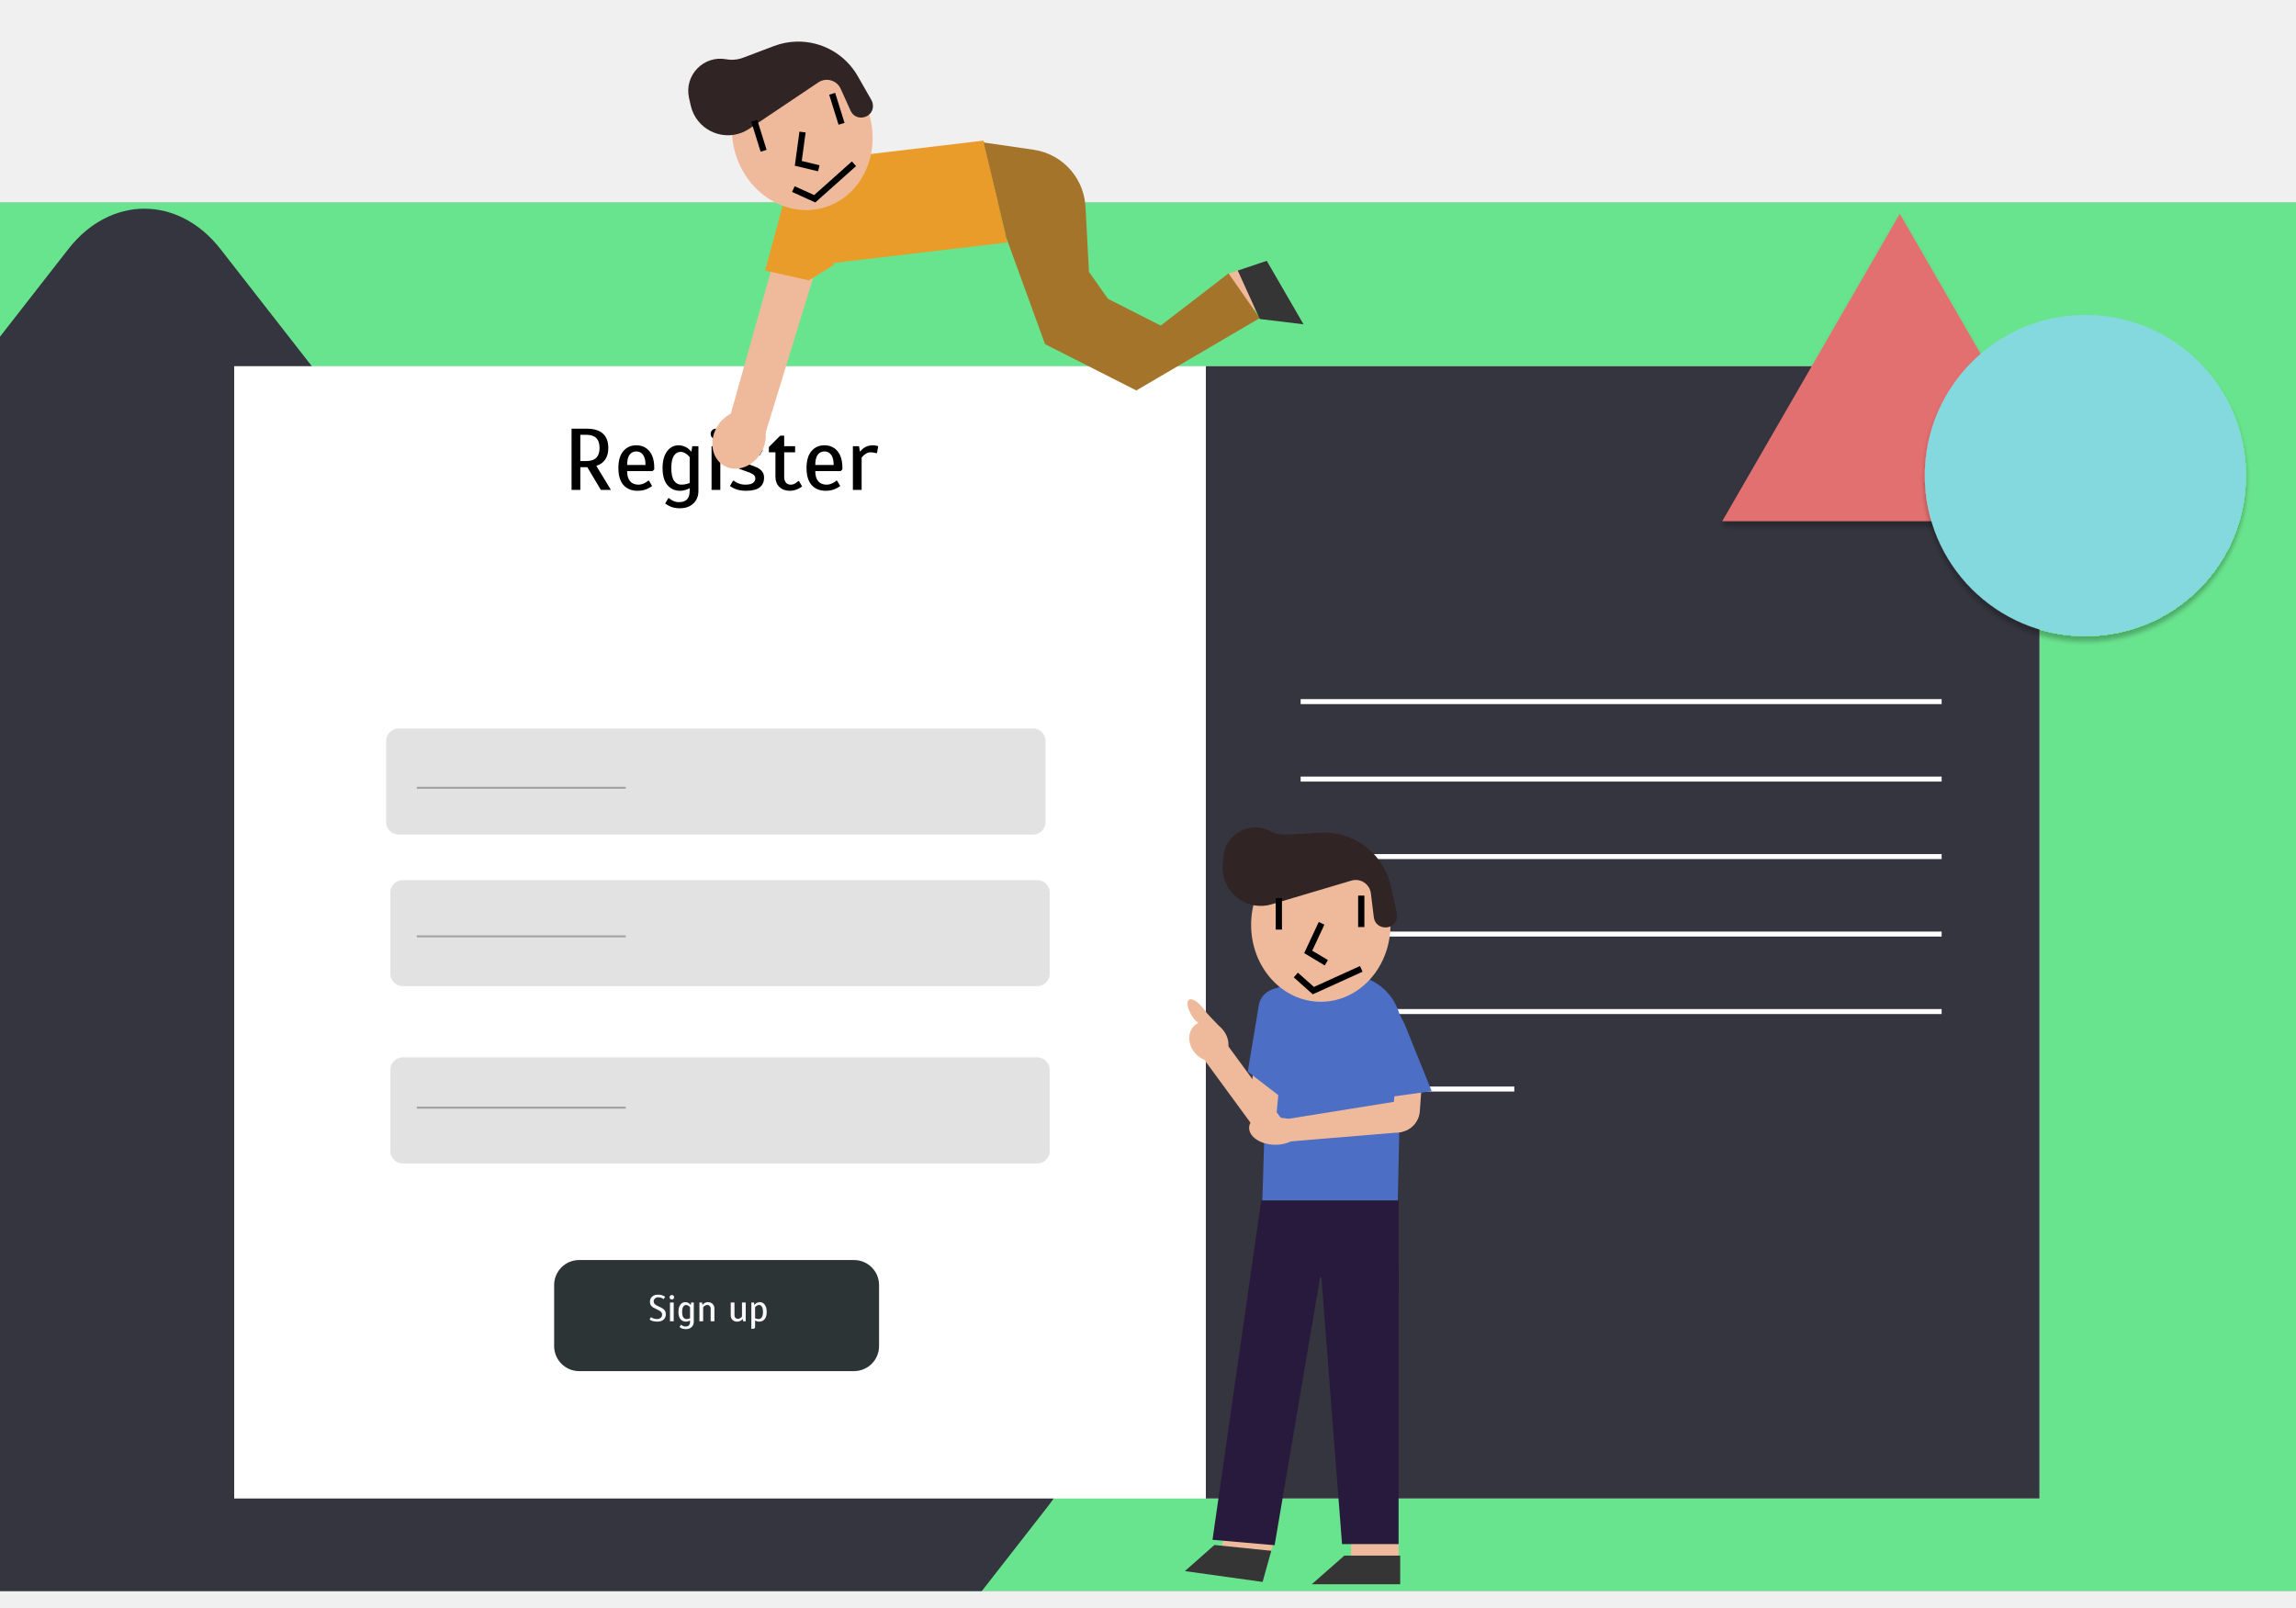
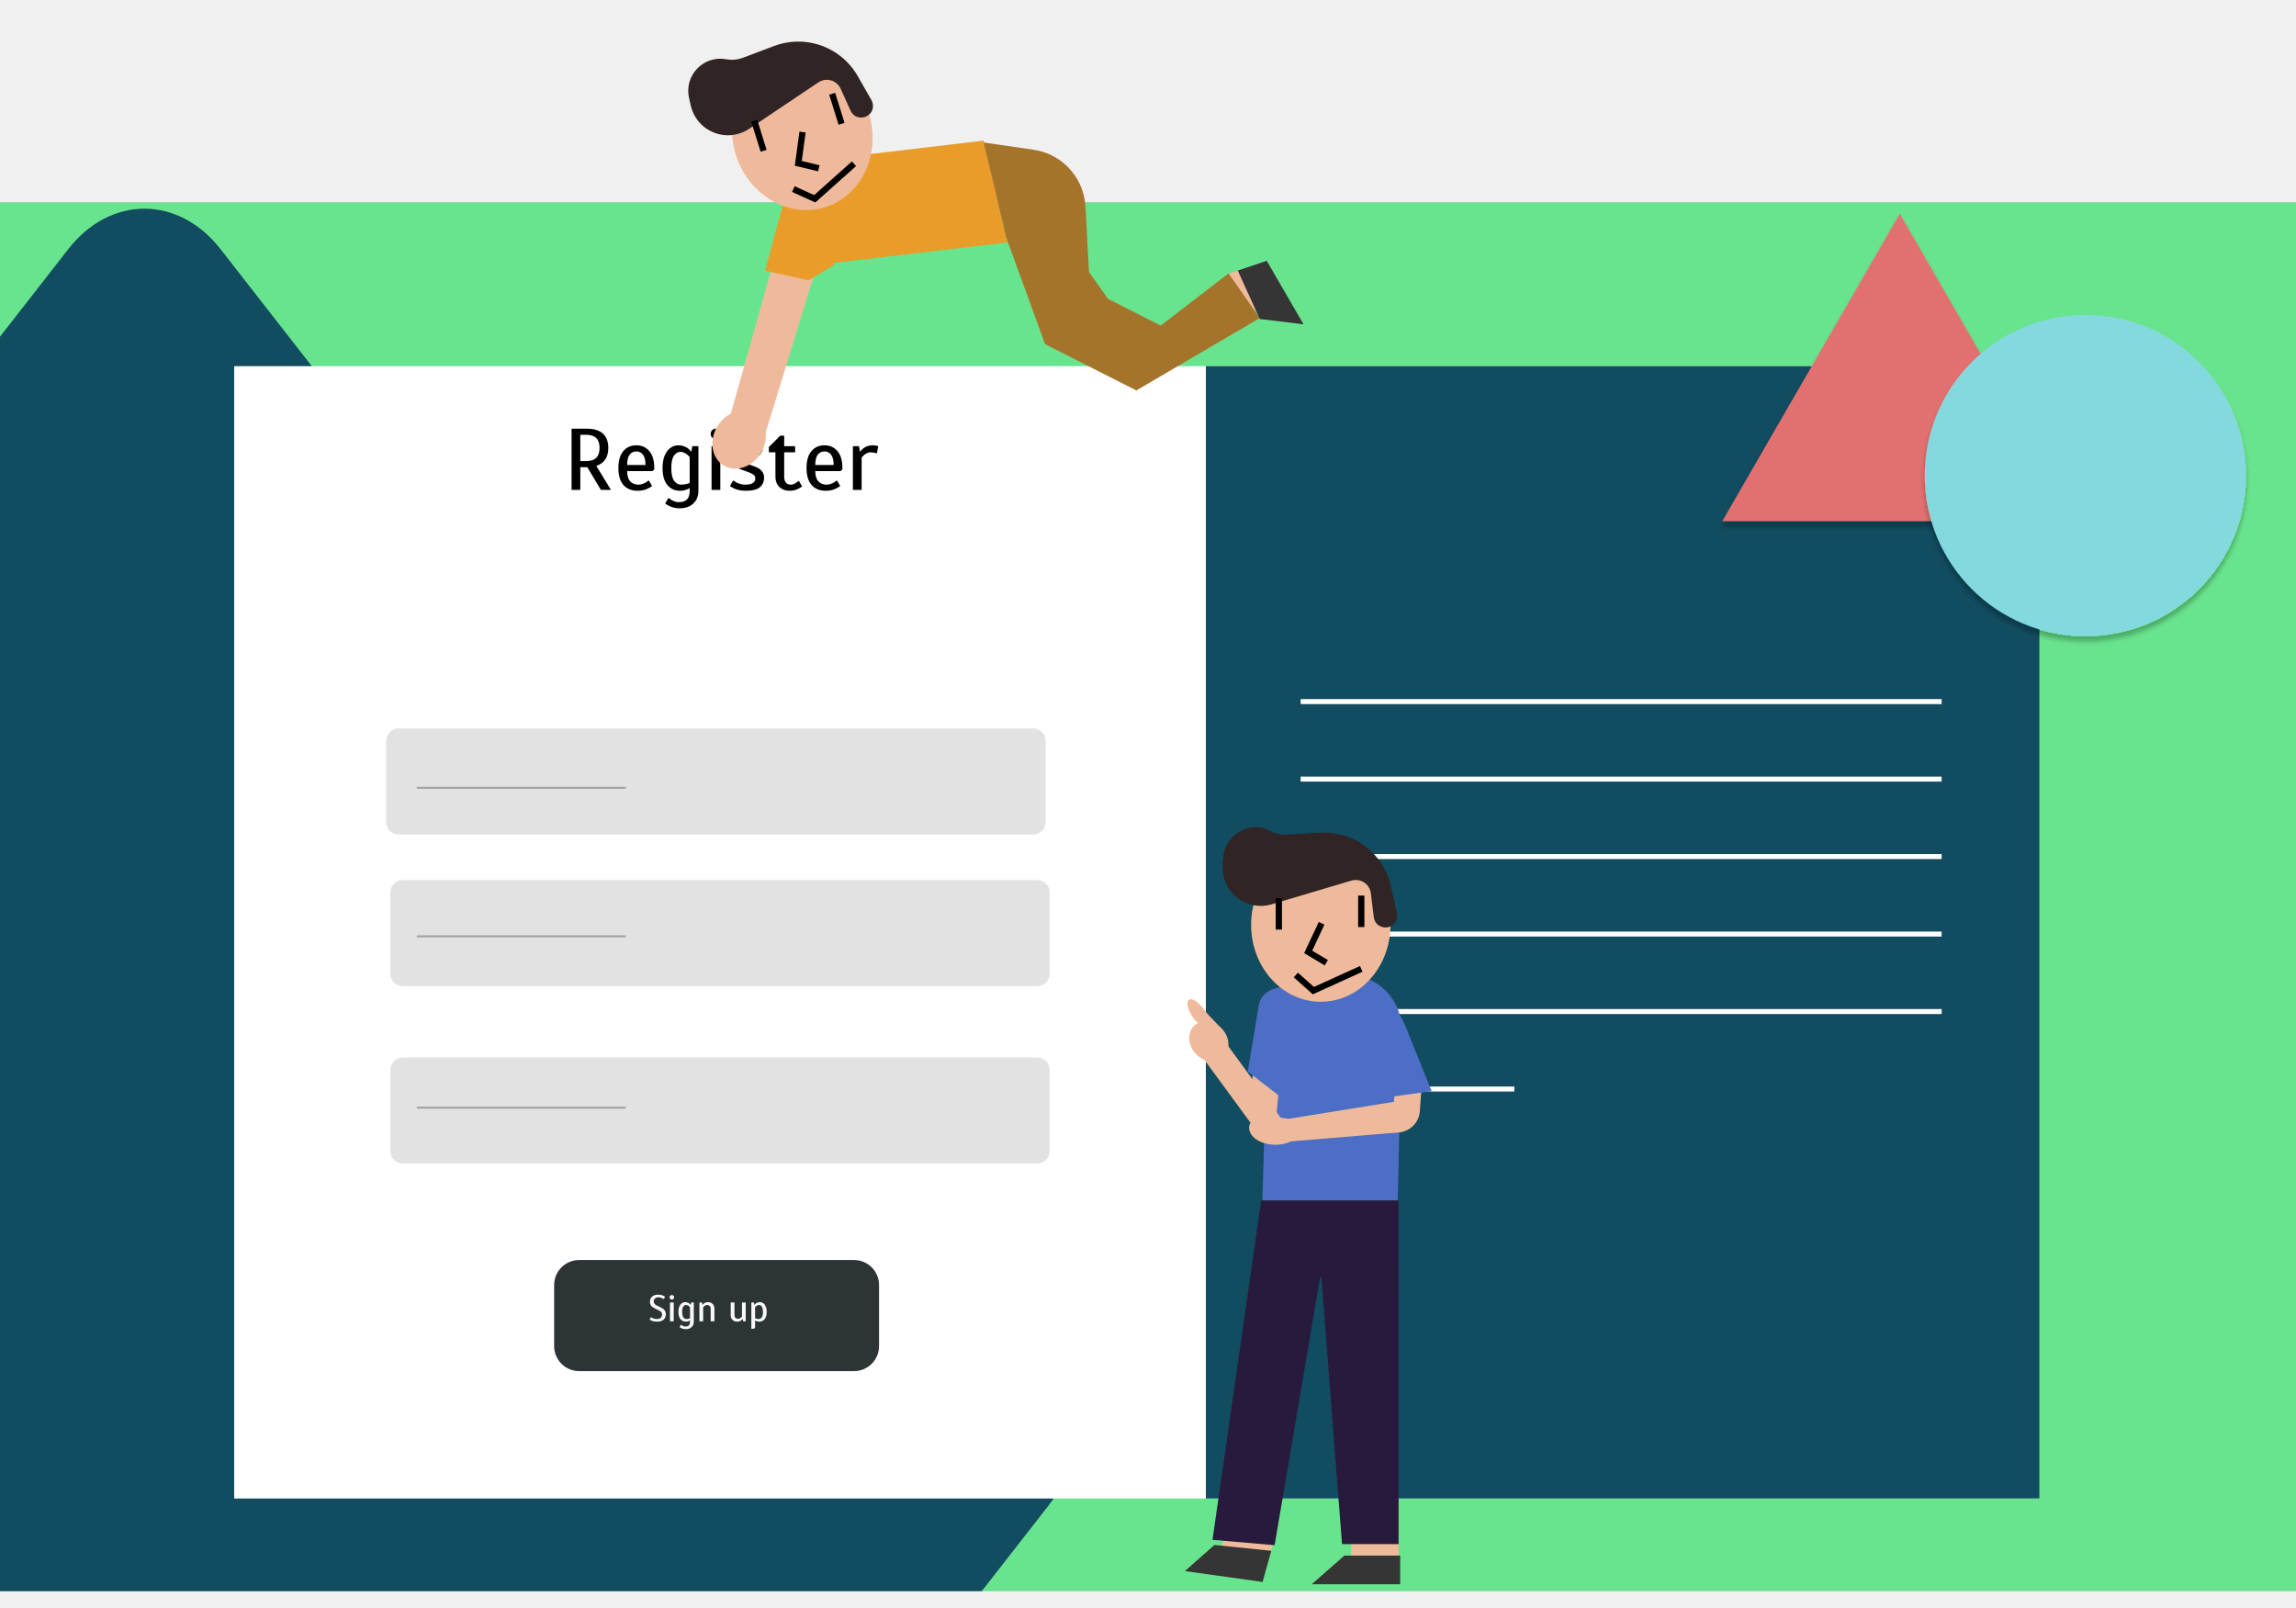
<svg xmlns="http://www.w3.org/2000/svg" width="1837" height="1286" viewBox="0 0 1837 1286" fill="none">
  <rect y="162" width="1837" height="1111" fill="#B0ABAB" />
  <mask id="mask0_636_263" style="mask-type:alpha" maskUnits="userSpaceOnUse" x="0" y="162" width="1423" height="1111">
    <rect y="162" width="1422.52" height="1111" fill="#B0ABAB" />
  </mask>
  <g mask="url(#mask0_636_263)">
    <rect width="2284.86" height="1275.09" rx="99" transform="matrix(0.615001 -0.788527 0.615001 0.788527 -1289.66 1922.93)" fill="#2D3436" />
  </g>
  <rect y="162" width="1837" height="1111" fill="#69E48E" />
  <mask id="mask1_636_263" style="mask-type:alpha" maskUnits="userSpaceOnUse" x="0" y="162" width="1423" height="1111">
    <rect y="162" width="1422.52" height="1111" fill="#B0ABAB" />
  </mask>
  <g mask="url(#mask1_636_263)">
-     <rect width="2284.86" height="1275.09" rx="99" transform="matrix(0.615001 -0.788527 0.615001 0.788527 -1289.66 1922.93)" fill="#35353F" />
+     <rect width="2284.86" height="1275.09" rx="99" transform="matrix(0.615001 -0.788527 0.615001 0.788527 -1289.66 1922.93)" fill="#114C60" />
  </g>
  <rect x="187.381" y="292.991" width="1444.39" height="906.023" fill="white" />
-   <rect x="964.787" y="292.991" width="666.986" height="906.023" fill="#35353F" />
+   <rect x="964.787" y="292.991" width="666.986" height="906.023" fill="#114C60" />
  <path d="M457.3 343H469.2C475.08 343 479.467 344.307 482.36 346.92C485.253 349.533 486.7 353.36 486.7 358.4C486.7 365.867 483.503 370.65 477.11 372.75L488.8 392H480.75L469.9 373.8H464.3V392H457.3V343ZM469.2 368.9C476.2 368.9 479.7 365.4 479.7 358.4C479.7 351.4 476.2 347.9 469.2 347.9H464.3V368.9H469.2ZM510.164 392.7C505.31 392.7 501.53 391.16 498.824 388.08C496.117 385 494.764 380.473 494.764 374.5C494.764 368.573 496.07 364.07 498.684 360.99C501.297 357.863 504.774 356.3 509.114 356.3C513.454 356.3 516.93 357.863 519.544 360.99C522.157 364.07 523.464 368.573 523.464 374.5V375.55L522.064 376.95H501.764C501.764 380.543 502.557 383.25 504.144 385.07C505.73 386.89 507.97 387.8 510.864 387.8C512.59 387.8 514.387 387.287 516.254 386.26C517.234 385.7 518.004 385.163 518.564 384.65H519.264L521.714 388.85C520.874 389.55 519.824 390.203 518.564 390.81C516.137 392.07 513.337 392.7 510.164 392.7ZM516.464 372.05C516.464 368.363 515.787 365.633 514.434 363.86C513.127 362.087 511.354 361.2 509.114 361.2C506.874 361.2 505.077 362.087 503.724 363.86C502.417 365.633 501.764 368.363 501.764 372.05H516.464ZM543.755 406.7C540.582 406.7 537.782 406.07 535.355 404.81C534.095 404.203 533.045 403.55 532.205 402.85L534.655 398.65H535.355C535.822 399.117 536.569 399.653 537.595 400.26C539.462 401.287 541.282 401.8 543.055 401.8C546.042 401.8 548.235 401.077 549.635 399.63C551.082 398.183 551.805 395.873 551.805 392.7V390.6C551.105 391.02 550.335 391.37 549.495 391.65C547.769 392.35 545.972 392.7 544.105 392.7C539.905 392.7 536.522 391.16 533.955 388.08C531.389 384.953 530.105 380.427 530.105 374.5C530.105 370.58 530.665 367.267 531.785 364.56C532.952 361.807 534.492 359.753 536.405 358.4C538.319 357 540.419 356.3 542.705 356.3C545.552 356.3 548.119 357.117 550.405 358.75C551.525 359.637 552.342 360.453 552.855 361.2H553.205L553.905 357H558.805V392.7C558.805 396.947 557.452 400.33 554.745 402.85C552.085 405.417 548.422 406.7 543.755 406.7ZM545.155 387.8C546.742 387.8 548.329 387.567 549.915 387.1C550.755 386.867 551.385 386.633 551.805 386.4V365.75C551.152 364.957 550.452 364.257 549.705 363.65C547.932 362.25 546.182 361.55 544.455 361.55C542.309 361.55 540.535 362.6 539.135 364.7C537.782 366.8 537.105 370.067 537.105 374.5C537.105 379.12 537.829 382.503 539.275 384.65C540.769 386.75 542.729 387.8 545.155 387.8ZM572.816 351.4C571.603 351.4 570.6 351.003 569.806 350.21C569.013 349.417 568.616 348.413 568.616 347.2C568.616 345.987 569.013 344.983 569.806 344.19C570.6 343.397 571.603 343 572.816 343C574.03 343 575.033 343.397 575.826 344.19C576.62 344.983 577.016 345.987 577.016 347.2C577.016 348.413 576.62 349.417 575.826 350.21C575.033 351.003 574.03 351.4 572.816 351.4ZM569.316 392V357H576.316V392H569.316ZM596.966 392.7C593.14 392.7 589.92 392.07 587.306 390.81C585.953 390.203 584.856 389.55 584.016 388.85L586.466 384.65H587.166C587.68 385.117 588.496 385.653 589.616 386.26C591.763 387.287 593.98 387.8 596.266 387.8C599.066 387.8 601.096 387.357 602.356 386.47C603.663 385.583 604.316 384.393 604.316 382.9C604.316 381.36 603.64 380.193 602.286 379.4C600.98 378.607 598.926 377.743 596.126 376.81C593.653 375.97 591.67 375.2 590.176 374.5C588.683 373.8 587.4 372.797 586.326 371.49C585.253 370.183 584.716 368.503 584.716 366.45C584.716 363.323 585.813 360.85 588.006 359.03C590.246 357.21 593.583 356.3 598.016 356.3C601.33 356.3 604.34 356.953 607.046 358.26C608.353 358.867 609.426 359.497 610.266 360.15L607.816 364.35H607.116C606.416 363.837 605.623 363.323 604.736 362.81C602.683 361.737 600.676 361.2 598.716 361.2C596.383 361.2 594.633 361.643 593.466 362.53C592.3 363.37 591.716 364.443 591.716 365.75C591.716 367.29 592.37 368.457 593.676 369.25C595.03 370.043 597.106 370.907 599.906 371.84C602.38 372.68 604.363 373.45 605.856 374.15C607.35 374.85 608.633 375.853 609.706 377.16C610.78 378.467 611.316 380.147 611.316 382.2C611.316 385.513 610.15 388.103 607.816 389.97C605.483 391.79 601.866 392.7 596.966 392.7ZM631.964 392.7C628.464 392.7 625.664 391.673 623.564 389.62C621.464 387.567 620.414 384.86 620.414 381.5V361.9H615.164V357.7L624.264 348.6H627.414V357H636.164V361.9H627.414V381.5C627.414 383.553 627.88 385.117 628.814 386.19C629.747 387.263 631.03 387.8 632.664 387.8C634.064 387.8 635.44 387.333 636.794 386.4C637.4 385.98 638.007 385.513 638.614 385H639.314L641.764 389.2C640.737 389.993 639.804 390.577 638.964 390.95C636.724 392.117 634.39 392.7 631.964 392.7ZM660.691 392.7C655.838 392.7 652.058 391.16 649.351 388.08C646.644 385 645.291 380.473 645.291 374.5C645.291 368.573 646.598 364.07 649.211 360.99C651.824 357.863 655.301 356.3 659.641 356.3C663.981 356.3 667.458 357.863 670.071 360.99C672.684 364.07 673.991 368.573 673.991 374.5V375.55L672.591 376.95H652.291C652.291 380.543 653.084 383.25 654.671 385.07C656.258 386.89 658.498 387.8 661.391 387.8C663.118 387.8 664.914 387.287 666.781 386.26C667.761 385.7 668.531 385.163 669.091 384.65H669.791L672.241 388.85C671.401 389.55 670.351 390.203 669.091 390.81C666.664 392.07 663.864 392.7 660.691 392.7ZM666.991 372.05C666.991 368.363 666.314 365.633 664.961 363.86C663.654 362.087 661.881 361.2 659.641 361.2C657.401 361.2 655.604 362.087 654.251 363.86C652.944 365.633 652.291 368.363 652.291 372.05H666.991ZM682.383 357H687.283L687.983 361.2H688.333C688.799 360.5 689.593 359.683 690.713 358.75C692.906 357.117 695.379 356.3 698.133 356.3C699.346 356.3 700.419 356.417 701.353 356.65L702.683 357L701.633 362.6H700.933C700.606 362.553 700.116 362.437 699.463 362.25C698.436 362.017 697.409 361.9 696.383 361.9C694.843 361.9 693.186 362.6 691.413 364C690.806 364.513 690.129 365.213 689.383 366.1V392H682.383V357Z" fill="black" />
  <rect x="443.364" y="1008.21" width="259.953" height="88.88" rx="20" fill="#2D3436" />
  <path d="M525.844 1057.51C524.084 1057.51 522.574 1057.24 521.314 1056.7C520.654 1056.44 520.114 1056.16 519.694 1055.86L520.744 1054.06H521.044C521.324 1054.26 521.734 1054.49 522.274 1054.75C523.354 1055.19 524.444 1055.41 525.544 1055.41C526.884 1055.41 527.914 1055.09 528.634 1054.45C529.374 1053.79 529.744 1052.91 529.744 1051.81C529.744 1051.11 529.554 1050.52 529.174 1050.04C528.794 1049.54 528.324 1049.13 527.764 1048.81C527.204 1048.49 526.434 1048.1 525.454 1047.64C524.274 1047.12 523.324 1046.64 522.604 1046.2C521.884 1045.74 521.264 1045.14 520.744 1044.4C520.244 1043.64 519.994 1042.71 519.994 1041.61C519.994 1040.51 520.244 1039.53 520.744 1038.67C521.264 1037.81 521.994 1037.14 522.934 1036.66C523.894 1036.16 525.014 1035.91 526.294 1035.91C527.974 1035.91 529.434 1036.19 530.674 1036.75C531.214 1036.97 531.704 1037.24 532.144 1037.56L531.094 1039.36H530.794C530.534 1039.14 530.174 1038.92 529.714 1038.7C528.714 1038.24 527.674 1038.01 526.594 1038.01C525.574 1038.01 524.714 1038.34 524.014 1039C523.334 1039.64 522.994 1040.41 522.994 1041.31C522.994 1042.01 523.184 1042.61 523.564 1043.11C523.944 1043.59 524.414 1043.99 524.974 1044.31C525.534 1044.63 526.304 1045.02 527.284 1045.48C528.464 1046 529.414 1046.49 530.134 1046.95C530.854 1047.39 531.464 1047.99 531.964 1048.75C532.484 1049.49 532.744 1050.41 532.744 1051.51C532.744 1053.35 532.144 1054.81 530.944 1055.89C529.744 1056.97 528.044 1057.51 525.844 1057.51ZM537.54 1039.81C537.02 1039.81 536.59 1039.64 536.25 1039.3C535.91 1038.96 535.74 1038.53 535.74 1038.01C535.74 1037.49 535.91 1037.06 536.25 1036.72C536.59 1036.38 537.02 1036.21 537.54 1036.21C538.06 1036.21 538.49 1036.38 538.83 1036.72C539.17 1037.06 539.34 1037.49 539.34 1038.01C539.34 1038.53 539.17 1038.96 538.83 1039.3C538.49 1039.64 538.06 1039.81 537.54 1039.81ZM536.04 1057.21V1042.21H539.04V1057.21H536.04ZM548.64 1063.51C547.28 1063.51 546.08 1063.24 545.04 1062.7C544.5 1062.44 544.05 1062.16 543.69 1061.86L544.74 1060.06H545.04C545.24 1060.26 545.56 1060.49 546 1060.75C546.8 1061.19 547.58 1061.41 548.34 1061.41C549.62 1061.41 550.56 1061.1 551.16 1060.48C551.78 1059.86 552.09 1058.87 552.09 1057.51V1056.61C551.79 1056.79 551.46 1056.94 551.1 1057.06C550.36 1057.36 549.59 1057.51 548.79 1057.51C546.99 1057.51 545.54 1056.85 544.44 1055.53C543.34 1054.19 542.79 1052.25 542.79 1049.71C542.79 1048.03 543.03 1046.61 543.51 1045.45C544.01 1044.27 544.67 1043.39 545.49 1042.81C546.31 1042.21 547.21 1041.91 548.19 1041.91C549.41 1041.91 550.51 1042.26 551.49 1042.96C551.97 1043.34 552.32 1043.69 552.54 1044.01H552.69L552.99 1042.21H555.09V1057.51C555.09 1059.33 554.51 1060.78 553.35 1061.86C552.21 1062.96 550.64 1063.51 548.64 1063.51ZM549.24 1055.41C549.92 1055.41 550.6 1055.31 551.28 1055.11C551.64 1055.01 551.91 1054.91 552.09 1054.81V1045.96C551.81 1045.62 551.51 1045.32 551.19 1045.06C550.43 1044.46 549.68 1044.16 548.94 1044.16C548.02 1044.16 547.26 1044.61 546.66 1045.51C546.08 1046.41 545.79 1047.81 545.79 1049.71C545.79 1051.69 546.1 1053.14 546.72 1054.06C547.36 1054.96 548.2 1055.41 549.24 1055.41ZM559.595 1042.21H561.695L561.995 1044.01H562.145C562.365 1043.69 562.715 1043.34 563.195 1042.96C564.175 1042.26 565.275 1041.91 566.495 1041.91C567.995 1041.91 569.215 1042.39 570.155 1043.35C571.115 1044.29 571.595 1045.51 571.595 1047.01V1057.21H568.595V1047.01C568.595 1046.17 568.325 1045.49 567.785 1044.97C567.265 1044.43 566.585 1044.16 565.745 1044.16C565.005 1044.16 564.255 1044.46 563.495 1045.06C563.175 1045.34 562.875 1045.64 562.595 1045.96V1057.21H559.595V1042.21ZM589.744 1057.51C588.244 1057.51 587.014 1057.04 586.054 1056.1C585.114 1055.14 584.644 1053.91 584.644 1052.41V1042.21H587.644V1052.41C587.644 1053.25 587.904 1053.94 588.424 1054.48C588.964 1055 589.654 1055.26 590.494 1055.26C591.234 1055.26 591.984 1054.96 592.744 1054.36C593.064 1054.1 593.364 1053.8 593.644 1053.46V1042.21H596.644V1057.21H594.544L594.244 1055.41H594.094C593.814 1055.81 593.464 1056.16 593.044 1056.46C592.164 1057.16 591.064 1057.51 589.744 1057.51ZM601.138 1042.21H603.238L603.538 1044.01H603.688C603.908 1043.69 604.258 1043.34 604.738 1042.96C605.718 1042.26 606.818 1041.91 608.038 1041.91C609.018 1041.91 609.918 1042.21 610.738 1042.81C611.558 1043.39 612.208 1044.27 612.688 1045.45C613.188 1046.61 613.438 1048.03 613.438 1049.71C613.438 1052.25 612.888 1054.19 611.788 1055.53C610.688 1056.85 609.238 1057.51 607.438 1057.51C606.638 1057.51 605.858 1057.36 605.098 1057.06C604.718 1056.94 604.398 1056.79 604.138 1056.61V1062.31L603.238 1063.21H601.138V1042.21ZM606.988 1055.41C608.028 1055.41 608.858 1054.96 609.478 1054.06C610.118 1053.14 610.438 1051.69 610.438 1049.71C610.438 1047.81 610.138 1046.41 609.538 1045.51C608.958 1044.61 608.208 1044.16 607.288 1044.16C606.548 1044.16 605.798 1044.46 605.038 1045.06C604.718 1045.34 604.418 1045.64 604.138 1045.96V1054.81C604.338 1054.91 604.608 1055.01 604.948 1055.11C605.628 1055.31 606.308 1055.41 606.988 1055.41Z" fill="#F9F9F9" />
  <rect x="308.955" y="582.87" width="527.566" height="84.902" rx="10" fill="#E2E2E2" />
  <rect x="312.301" y="846.065" width="527.566" height="84.902" rx="10" fill="#E2E2E2" />
  <rect x="312.301" y="704.158" width="527.566" height="84.902" rx="10" fill="#E2E2E2" />
  <path d="M333.493 631.153V629.553H341.093V631.153H333.493ZM341.091 631.153V629.553H348.691V631.153H341.091ZM348.688 631.153V629.553H356.288V631.153H348.688ZM356.286 631.153V629.553H363.886V631.153H356.286ZM363.884 631.153V629.553H371.484V631.153H363.884ZM371.481 631.153V629.553H379.081V631.153H371.481ZM379.079 631.153V629.553H386.679V631.153H379.079ZM386.677 631.153V629.553H394.277V631.153H386.677ZM394.274 631.153V629.553H401.874V631.153H394.274ZM401.872 631.153V629.553H409.472V631.153H401.872ZM409.47 631.153V629.553H417.07V631.153H409.47ZM417.067 631.153V629.553H424.667V631.153H417.067ZM424.665 631.153V629.553H432.265V631.153H424.665ZM432.263 631.153V629.553H439.863V631.153H432.263ZM439.86 631.153V629.553H447.46V631.153H439.86ZM447.458 631.153V629.553H455.058V631.153H447.458ZM455.056 631.153V629.553H462.656V631.153H455.056ZM462.653 631.153V629.553H470.253V631.153H462.653ZM470.251 631.153V629.553H477.851V631.153H470.251ZM477.849 631.153V629.553H485.449V631.153H477.849ZM485.446 631.153V629.553H493.046V631.153H485.446ZM493.044 631.153V629.553H500.644V631.153H493.044Z" fill="#A2A2A2" />
  <path d="M333.493 887.072V885.472H341.093V887.072H333.493ZM341.091 887.072V885.472H348.691V887.072H341.091ZM348.688 887.072V885.472H356.288V887.072H348.688ZM356.286 887.072V885.472H363.886V887.072H356.286ZM363.884 887.072V885.472H371.484V887.072H363.884ZM371.481 887.072V885.472H379.081V887.072H371.481ZM379.079 887.072V885.472H386.679V887.072H379.079ZM386.677 887.072V885.472H394.277V887.072H386.677ZM394.274 887.072V885.472H401.874V887.072H394.274ZM401.872 887.072V885.472H409.472V887.072H401.872ZM409.47 887.072V885.472H417.07V887.072H409.47ZM417.067 887.072V885.472H424.667V887.072H417.067ZM424.665 887.072V885.472H432.265V887.072H424.665ZM432.263 887.072V885.472H439.863V887.072H432.263ZM439.86 887.072V885.472H447.46V887.072H439.86ZM447.458 887.072V885.472H455.058V887.072H447.458ZM455.056 887.072V885.472H462.656V887.072H455.056ZM462.653 887.072V885.472H470.253V887.072H462.653ZM470.251 887.072V885.472H477.851V887.072H470.251ZM477.849 887.072V885.472H485.449V887.072H477.849ZM485.446 887.072V885.472H493.046V887.072H485.446ZM493.044 887.072V885.472H500.644V887.072H493.044Z" fill="#A2A2A2" />
  <path d="M333.493 750.016V748.416H341.093V750.016H333.493ZM341.091 750.016V748.416H348.691V750.016H341.091ZM348.688 750.016V748.416H356.288V750.016H348.688ZM356.286 750.016V748.416H363.886V750.016H356.286ZM363.884 750.016V748.416H371.484V750.016H363.884ZM371.481 750.016V748.416H379.081V750.016H371.481ZM379.079 750.016V748.416H386.679V750.016H379.079ZM386.677 750.016V748.416H394.277V750.016H386.677ZM394.274 750.016V748.416H401.874V750.016H394.274ZM401.872 750.016V748.416H409.472V750.016H401.872ZM409.47 750.016V748.416H417.07V750.016H409.47ZM417.067 750.016V748.416H424.667V750.016H417.067ZM424.665 750.016V748.416H432.265V750.016H424.665ZM432.263 750.016V748.416H439.863V750.016H432.263ZM439.86 750.016V748.416H447.46V750.016H439.86ZM447.458 750.016V748.416H455.058V750.016H447.458ZM455.056 750.016V748.416H462.656V750.016H455.056ZM462.653 750.016V748.416H470.253V750.016H462.653ZM470.251 750.016V748.416H477.851V750.016H470.251ZM477.849 750.016V748.416H485.449V750.016H477.849ZM485.446 750.016V748.416H493.046V750.016H485.446ZM493.044 750.016V748.416H500.644V750.016H493.044Z" fill="#A2A2A2" />
  <path d="M1040.63 563.384V559.384H1059.63V563.384H1040.63ZM1059.63 563.384V559.384H1078.63V563.384H1059.63ZM1078.62 563.384V559.384H1097.62V563.384H1078.62ZM1097.61 563.384V559.384H1116.61V563.384H1097.61ZM1116.61 563.384V559.384H1135.61V563.384H1116.61ZM1135.6 563.384V559.384H1154.6V563.384H1135.6ZM1154.6 563.384V559.384H1173.6V563.384H1154.6ZM1173.59 563.384V559.384H1192.59V563.384H1173.59ZM1192.58 563.384V559.384H1211.58V563.384H1192.58ZM1211.58 563.384V559.384H1230.58V563.384H1211.58ZM1230.57 563.384V559.384H1249.57V563.384H1230.57ZM1249.57 563.384V559.384H1268.57V563.384H1249.57ZM1268.56 563.384V559.384H1287.56V563.384H1268.56ZM1287.56 563.384V559.384H1306.56V563.384H1287.56ZM1306.55 563.384V559.384H1325.55V563.384H1306.55ZM1325.54 563.384V559.384H1344.54V563.384H1325.54ZM1344.54 563.384V559.384H1363.54V563.384H1344.54ZM1363.53 563.384V559.384H1382.53V563.384H1363.53ZM1382.53 563.384V559.384H1401.53V563.384H1382.53ZM1401.52 563.384V559.384H1420.52V563.384H1401.52ZM1420.51 563.384V559.384H1439.51V563.384H1420.51ZM1439.51 563.384V559.384H1458.51V563.384H1439.51ZM1458.5 563.384V559.384H1477.5V563.384H1458.5ZM1477.5 563.384V559.384H1496.5V563.384H1477.5ZM1496.49 563.384V559.384H1515.49V563.384H1496.49ZM1515.49 563.384V559.384H1534.49V563.384H1515.49ZM1534.48 563.384V559.384H1553.48V563.384H1534.48ZM1040.63 625.384V621.384H1059.63V625.384H1040.63ZM1059.63 625.384V621.384H1078.63V625.384H1059.63ZM1078.62 625.384V621.384H1097.62V625.384H1078.62ZM1097.61 625.384V621.384H1116.61V625.384H1097.61ZM1116.61 625.384V621.384H1135.61V625.384H1116.61ZM1135.6 625.384V621.384H1154.6V625.384H1135.6ZM1154.6 625.384V621.384H1173.6V625.384H1154.6ZM1173.59 625.384V621.384H1192.59V625.384H1173.59ZM1192.58 625.384V621.384H1211.58V625.384H1192.58ZM1211.58 625.384V621.384H1230.58V625.384H1211.58ZM1230.57 625.384V621.384H1249.57V625.384H1230.57ZM1249.57 625.384V621.384H1268.57V625.384H1249.57ZM1268.56 625.384V621.384H1287.56V625.384H1268.56ZM1287.56 625.384V621.384H1306.56V625.384H1287.56ZM1306.55 625.384V621.384H1325.55V625.384H1306.55ZM1325.54 625.384V621.384H1344.54V625.384H1325.54ZM1344.54 625.384V621.384H1363.54V625.384H1344.54ZM1363.53 625.384V621.384H1382.53V625.384H1363.53ZM1382.53 625.384V621.384H1401.53V625.384H1382.53ZM1401.52 625.384V621.384H1420.52V625.384H1401.52ZM1420.51 625.384V621.384H1439.51V625.384H1420.51ZM1439.51 625.384V621.384H1458.51V625.384H1439.51ZM1458.5 625.384V621.384H1477.5V625.384H1458.5ZM1477.5 625.384V621.384H1496.5V625.384H1477.5ZM1496.49 625.384V621.384H1515.49V625.384H1496.49ZM1515.49 625.384V621.384H1534.49V625.384H1515.49ZM1534.48 625.384V621.384H1553.48V625.384H1534.48ZM1040.63 687.384V683.384H1059.63V687.384H1040.63ZM1059.63 687.384V683.384H1078.63V687.384H1059.63ZM1078.62 687.384V683.384H1097.62V687.384H1078.62ZM1097.61 687.384V683.384H1116.61V687.384H1097.61ZM1116.61 687.384V683.384H1135.61V687.384H1116.61ZM1135.6 687.384V683.384H1154.6V687.384H1135.6ZM1154.6 687.384V683.384H1173.6V687.384H1154.6ZM1173.59 687.384V683.384H1192.59V687.384H1173.59ZM1192.58 687.384V683.384H1211.58V687.384H1192.58ZM1211.58 687.384V683.384H1230.58V687.384H1211.58ZM1230.57 687.384V683.384H1249.57V687.384H1230.57ZM1249.57 687.384V683.384H1268.57V687.384H1249.57ZM1268.56 687.384V683.384H1287.56V687.384H1268.56ZM1287.56 687.384V683.384H1306.56V687.384H1287.56ZM1306.55 687.384V683.384H1325.55V687.384H1306.55ZM1325.54 687.384V683.384H1344.54V687.384H1325.54ZM1344.54 687.384V683.384H1363.54V687.384H1344.54ZM1363.53 687.384V683.384H1382.53V687.384H1363.53ZM1382.53 687.384V683.384H1401.53V687.384H1382.53ZM1401.52 687.384V683.384H1420.52V687.384H1401.52ZM1420.51 687.384V683.384H1439.51V687.384H1420.51ZM1439.51 687.384V683.384H1458.51V687.384H1439.51ZM1458.5 687.384V683.384H1477.5V687.384H1458.5ZM1477.5 687.384V683.384H1496.5V687.384H1477.5ZM1496.49 687.384V683.384H1515.49V687.384H1496.49ZM1515.49 687.384V683.384H1534.49V687.384H1515.49ZM1534.48 687.384V683.384H1553.48V687.384H1534.48ZM1040.63 749.384V745.384H1059.63V749.384H1040.63ZM1059.63 749.384V745.384H1078.63V749.384H1059.63ZM1078.62 749.384V745.384H1097.62V749.384H1078.62ZM1097.61 749.384V745.384H1116.61V749.384H1097.61ZM1116.61 749.384V745.384H1135.61V749.384H1116.61ZM1135.6 749.384V745.384H1154.6V749.384H1135.6ZM1154.6 749.384V745.384H1173.6V749.384H1154.6ZM1173.59 749.384V745.384H1192.59V749.384H1173.59ZM1192.58 749.384V745.384H1211.58V749.384H1192.58ZM1211.58 749.384V745.384H1230.58V749.384H1211.58ZM1230.57 749.384V745.384H1249.57V749.384H1230.57ZM1249.57 749.384V745.384H1268.57V749.384H1249.57ZM1268.56 749.384V745.384H1287.56V749.384H1268.56ZM1287.56 749.384V745.384H1306.56V749.384H1287.56ZM1306.55 749.384V745.384H1325.55V749.384H1306.55ZM1325.54 749.384V745.384H1344.54V749.384H1325.54ZM1344.54 749.384V745.384H1363.54V749.384H1344.54ZM1363.53 749.384V745.384H1382.53V749.384H1363.53ZM1382.53 749.384V745.384H1401.53V749.384H1382.53ZM1401.52 749.384V745.384H1420.52V749.384H1401.52ZM1420.51 749.384V745.384H1439.51V749.384H1420.51ZM1439.51 749.384V745.384H1458.51V749.384H1439.51ZM1458.5 749.384V745.384H1477.5V749.384H1458.5ZM1477.5 749.384V745.384H1496.5V749.384H1477.5ZM1496.49 749.384V745.384H1515.49V749.384H1496.49ZM1515.49 749.384V745.384H1534.49V749.384H1515.49ZM1534.48 749.384V745.384H1553.48V749.384H1534.48ZM1040.63 811.384V807.384H1059.63V811.384H1040.63ZM1059.63 811.384V807.384H1078.63V811.384H1059.63ZM1078.62 811.384V807.384H1097.62V811.384H1078.62ZM1097.61 811.384V807.384H1116.61V811.384H1097.61ZM1116.61 811.384V807.384H1135.61V811.384H1116.61ZM1135.6 811.384V807.384H1154.6V811.384H1135.6ZM1154.6 811.384V807.384H1173.6V811.384H1154.6ZM1173.59 811.384V807.384H1192.59V811.384H1173.59ZM1192.58 811.384V807.384H1211.58V811.384H1192.58ZM1211.58 811.384V807.384H1230.58V811.384H1211.58ZM1230.57 811.384V807.384H1249.57V811.384H1230.57ZM1249.57 811.384V807.384H1268.57V811.384H1249.57ZM1268.56 811.384V807.384H1287.56V811.384H1268.56ZM1287.56 811.384V807.384H1306.56V811.384H1287.56ZM1306.55 811.384V807.384H1325.55V811.384H1306.55ZM1325.54 811.384V807.384H1344.54V811.384H1325.54ZM1344.54 811.384V807.384H1363.54V811.384H1344.54ZM1363.53 811.384V807.384H1382.53V811.384H1363.53ZM1382.53 811.384V807.384H1401.53V811.384H1382.53ZM1401.52 811.384V807.384H1420.52V811.384H1401.52ZM1420.51 811.384V807.384H1439.51V811.384H1420.51ZM1439.51 811.384V807.384H1458.51V811.384H1439.51ZM1458.5 811.384V807.384H1477.5V811.384H1458.5ZM1477.5 811.384V807.384H1496.5V811.384H1477.5ZM1496.49 811.384V807.384H1515.49V811.384H1496.49ZM1515.49 811.384V807.384H1534.49V811.384H1515.49ZM1534.48 811.384V807.384H1553.48V811.384H1534.48ZM1040.63 873.384V869.384H1059.63V873.384H1040.63ZM1059.63 873.384V869.384H1078.63V873.384H1059.63ZM1078.62 873.384V869.384H1097.62V873.384H1078.62ZM1097.61 873.384V869.384H1116.61V873.384H1097.61ZM1116.61 873.384V869.384H1135.61V873.384H1116.61ZM1135.6 873.384V869.384H1154.6V873.384H1135.6ZM1154.6 873.384V869.384H1173.6V873.384H1154.6ZM1173.59 873.384V869.384H1192.59V873.384H1173.59ZM1192.58 873.384V869.384H1211.58V873.384H1192.58Z" fill="white" />
  <rect x="982.75" y="1220.18" width="38.834" height="17.8" transform="rotate(17.5701 982.75 1220.18)" fill="#EFBA9B" />
  <rect x="1081" y="1232.5" width="38" height="14" fill="#EFBA9B" />
  <path d="M1019.81 1236.39L970.11 1232.07L1008.8 962.69L1061.52 990.737L1019.81 1236.39Z" fill="#281A3C" />
  <path d="M1057 1019.1L1119 1012.5V1235.5H1073.74L1057 1019.1Z" fill="#281A3C" />
  <path d="M1009 960.5H1119V1036.5L1062.14 1020.35L1009 1036.5V960.5Z" fill="#281A3C" />
  <path d="M971.639 1236.21L1017.15 1240.86L1010.18 1265.78L948 1257.11L971.639 1236.21Z" fill="#353535" />
  <path d="M1075.59 1244.72L1120.27 1244.72L1120.27 1267.63L1049.51 1267.63L1075.59 1244.72Z" fill="#353535" />
  <path d="M1014.5 811.938C1014.93 797.925 1023.69 785.524 1036.76 780.447V780.447C1053.22 774.054 1071.49 774.132 1087.89 780.664L1094.04 783.115C1110.85 789.811 1121.74 806.245 1121.34 824.336L1118.33 960.5H1010L1014.5 811.938Z" fill="#4D6EC5" />
  <path d="M1119.2 880.997L1121.58 905.896L1022.38 914.12L1029 895.5L1119.2 880.997Z" fill="#EFBA9B" />
  <path d="M1135.97 889.255C1135.16 900.623 1124.04 908.486 1113 905.5V905.5L1117 863L1138 861L1135.97 889.255Z" fill="#EFBA9B" />
  <path d="M1094.4 805.003L1112.38 797.752L1123.59 818.925L1145.48 873.096L1110.21 877.951L1094.4 805.003Z" fill="#4D6EC5" />
  <path d="M1112.5 740.032C1112.5 774.014 1087.54 801.563 1056.75 801.563C1025.96 801.563 1001 774.014 1001 740.032C1001 706.049 1025.96 678.5 1056.75 678.5C1087.54 678.5 1112.5 706.049 1112.5 740.032Z" fill="#EFBA9B" />
  <path d="M978.823 685.596C980.344 667.274 1000.05 656.43 1016.35 664.952V664.952C1020.48 667.117 1025.13 668.113 1029.8 667.834L1056.03 666.26C1062.24 665.887 1068.47 666.573 1074.44 668.288V668.288C1093.8 673.842 1108.56 689.557 1112.88 709.226L1117.61 730.721C1117.87 731.896 1117.9 733.11 1117.7 734.296V734.296C1115.89 744.939 1100.49 744.591 1099.17 733.877L1096.82 714.791C1095.9 707.319 1088.48 702.465 1081.27 704.608L1017.36 723.59C999.694 728.838 981.437 717.266 978.562 699.06V699.06C978.189 696.7 978.1 694.296 978.298 691.914L978.823 685.596Z" fill="#302424" />
  <path d="M1089.12 775.246L1050.8 792.646L1036.78 780.149" stroke="black" stroke-width="5" />
  <path d="M1057.38 738.779L1046.68 761.661L1061.17 770.331" stroke="black" stroke-width="5" />
  <path d="M1089.13 716.61V741.766" stroke="black" stroke-width="5" />
  <path d="M1023.18 718.65V743.806" stroke="black" stroke-width="5" />
  <path d="M1040.35 903.428C1040.13 910.697 1030.78 916.306 1019.47 915.957C1008.17 915.608 999.182 909.433 999.406 902.164C999.631 894.896 1008.17 893.762 1019.47 894.111C1030.78 894.46 1040.58 896.159 1040.35 903.428Z" fill="#EFBA9B" />
  <ellipse cx="967.177" cy="833.178" rx="14.51" ry="17.049" transform="rotate(138.261 967.177 833.178)" fill="#EFBA9B" />
  <rect width="22.169" height="78.121" transform="matrix(-0.893389 0.449284 -0.591136 -0.806572 1026.99 897.51)" fill="#EFBA9B" />
  <rect width="22.169" height="37.922" transform="matrix(-0.96639 -0.257078 0.0933588 -0.995633 1020.42 900.978)" fill="#EFBA9B" />
  <path d="M963.804 808.296C968.254 814.62 980.484 824.548 978 826.296C975.516 828.044 959.257 820.95 954.808 814.626C950.359 808.302 948.766 801.759 951.25 800.011C953.734 798.263 959.355 801.973 963.804 808.296Z" fill="#EFBA9B" />
  <path d="M1023.47 790L1019.66 791.068C1012.94 792.952 1008.21 797.939 1007.16 804.246L998.309 857.471L1023.47 876.82L1043.5 864.5L1023.47 790Z" fill="#4D6EC5" />
  <g filter="url(#filter0_d_636_263)">
    <path d="M1520 171L1662.03 417H1377.97L1520 171Z" fill="#E37070" />
  </g>
  <g filter="url(#filter1_d_636_263)">
    <circle cx="1668.5" cy="380.5" r="128.5" fill="#84D9DE" />
  </g>
  <ellipse cx="591.323" cy="351.858" rx="20.434" ry="24.01" transform="rotate(29.9754 591.323 351.858)" fill="#EFBA9B" />
  <path d="M618.12 212.023L650.003 196.752L657.79 198.786L611.543 349.513L583.2 336.426L618.12 212.023Z" fill="#EFBA9B" />
  <path d="M657.843 211.454C642.342 213.28 630.521 197.874 636.297 183.374V183.374C639.531 175.254 640.099 166.315 637.918 157.851L637.541 156.386C634.08 142.951 643.256 129.546 657.033 127.913L787 112.5L806 194L657.843 211.454Z" fill="#E99C29" />
  <path d="M647.083 137.508L642.206 138.875C636.075 140.594 631.564 144.909 630.043 150.509L612.116 216.508L647.082 224.328L667.115 212.008L647.083 137.508Z" fill="#E99C29" />
  <path d="M695.102 90.449C705.219 122.892 689.59 156.622 660.195 165.789C630.8 174.955 598.77 156.087 588.653 123.644C578.536 91.202 594.164 57.472 623.559 48.305C652.955 39.139 684.985 58.007 695.102 90.449Z" fill="#EFBA9B" />
  <path d="M551.275 78.28C547.274 60.335 562.862 44.115 580.951 47.401V47.401C585.547 48.236 590.283 47.802 594.65 46.147L619.23 36.834C625.045 34.63 631.191 33.432 637.407 33.29V33.29C657.54 32.829 676.306 43.439 686.291 60.928L697.203 80.042C697.799 81.087 698.189 82.236 698.35 83.428V83.428C699.799 94.125 684.986 98.38 680.537 88.545L672.612 71.024C669.509 64.164 660.987 61.737 654.735 65.931L599.379 103.077C584.074 113.347 563.199 107.735 555.035 91.211V91.211C553.976 89.068 553.176 86.8 552.655 84.467L551.275 78.28Z" fill="#302424" />
  <path d="M683.264 131.028L651.855 159.049L634.754 151.291" stroke="black" stroke-width="5" />
  <path d="M642.1 105.665L638.701 130.695L655.119 134.656" stroke="black" stroke-width="5" />
  <path d="M665.818 75.047L673.307 99.063" stroke="black" stroke-width="5" />
  <path d="M603.463 96.629L610.952 120.644" stroke="black" stroke-width="5" />
  <rect x="993.356" y="251.316" width="33.98" height="12.605" transform="rotate(-108.591 993.356 251.316)" fill="#EFBA9B" />
  <rect width="55.928" height="81.894" transform="matrix(0.597489 -0.801877 0.891867 0.452297 836.059 275.334)" fill="#A5742B" />
  <path d="M982.948 218.743L1007.94 254.536L909 312.5L902 281L982.948 218.743Z" fill="#A5742B" />
  <path d="M836.18 275.533L804.5 188.5L868.516 165.533L871.257 217.52L899.442 257.478L836.18 275.533Z" fill="#A5742B" />
  <path d="M1007.94 255.245L990.315 216.488L1013.51 208.685L1042.95 259.5L1007.94 255.245Z" fill="#353535" />
  <path d="M787 114L826.936 119.809C851.233 123.343 869.071 144.454 868.5 169V169L805 189.5L787 114Z" fill="#A5742B" />
  <defs>
    <filter id="filter0_d_636_263" x="1373.97" y="171" width="292.057" height="254" filterUnits="userSpaceOnUse" color-interpolation-filters="sRGB">
      <feFlood flood-opacity="0" result="BackgroundImageFix" />
      <feColorMatrix in="SourceAlpha" type="matrix" values="0 0 0 0 0 0 0 0 0 0 0 0 0 0 0 0 0 0 127 0" result="hardAlpha" />
      <feOffset dy="4" />
      <feGaussianBlur stdDeviation="2" />
      <feComposite in2="hardAlpha" operator="out" />
      <feColorMatrix type="matrix" values="0 0 0 0 0 0 0 0 0 0 0 0 0 0 0 0 0 0 0.25 0" />
      <feBlend mode="normal" in2="BackgroundImageFix" result="effect1_dropShadow_636_263" />
      <feBlend mode="normal" in="SourceGraphic" in2="effect1_dropShadow_636_263" result="shape" />
    </filter>
    <filter id="filter1_d_636_263" x="1536" y="252" width="265" height="265" filterUnits="userSpaceOnUse" color-interpolation-filters="sRGB">
      <feFlood flood-opacity="0" result="BackgroundImageFix" />
      <feColorMatrix in="SourceAlpha" type="matrix" values="0 0 0 0 0 0 0 0 0 0 0 0 0 0 0 0 0 0 127 0" result="hardAlpha" />
      <feOffset dy="4" />
      <feGaussianBlur stdDeviation="2" />
      <feComposite in2="hardAlpha" operator="out" />
      <feColorMatrix type="matrix" values="0 0 0 0 0 0 0 0 0 0 0 0 0 0 0 0 0 0 0.25 0" />
      <feBlend mode="normal" in2="BackgroundImageFix" result="effect1_dropShadow_636_263" />
      <feBlend mode="normal" in="SourceGraphic" in2="effect1_dropShadow_636_263" result="shape" />
    </filter>
  </defs>
</svg>
